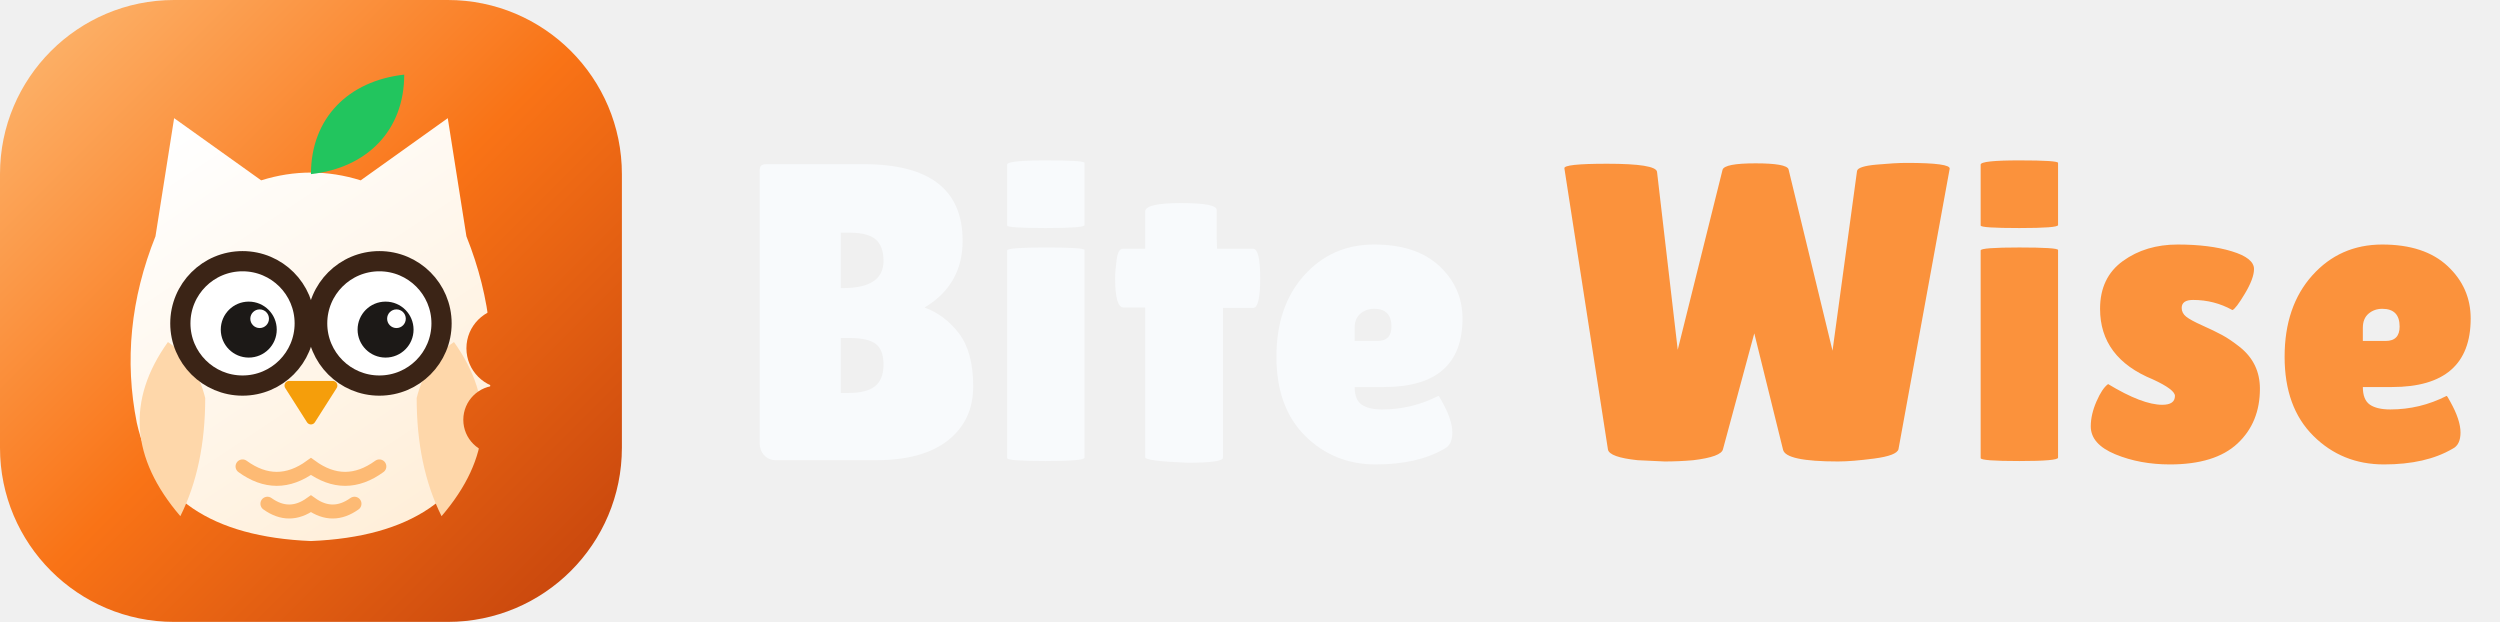
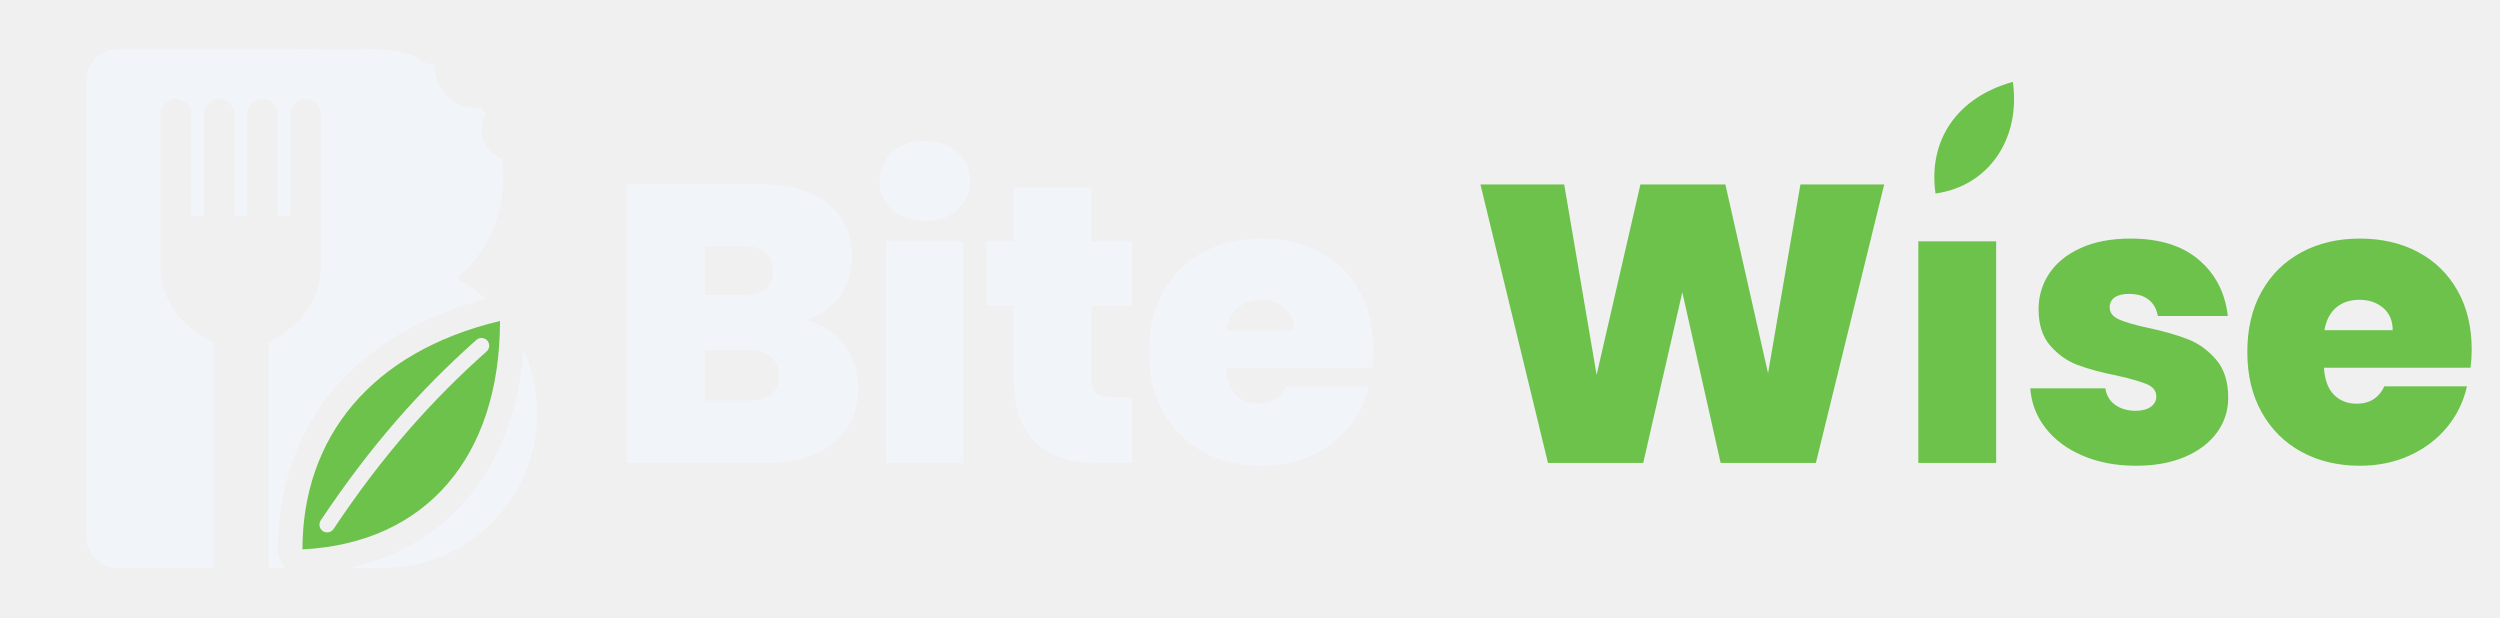
- <svg xmlns="http://www.w3.org/2000/svg" viewBox="0 0 804 200" role="img" aria-label="Bite Wise">
+ <svg xmlns="http://www.w3.org/2000/svg" viewBox="0 0 810 200" role="img" aria-label="Bite Wise">
  <defs>
-     <linearGradient id="logodarkcompactsvg-tile" x1="0" y1="0" x2="200" y2="200" gradientUnits="userSpaceOnUse">
-       <stop offset="0" stop-color="#FDBA74" />
-       <stop offset=".5" stop-color="#F97316" />
-       <stop offset="1" stop-color="#C2410C" />
-     </linearGradient>
-     <linearGradient id="logodarkcompactsvg-body" x1="60" y1="40" x2="150" y2="175" gradientUnits="userSpaceOnUse">
-       <stop offset="0" stop-color="#FFFFFF" />
-       <stop offset="1" stop-color="#FFEDD5" />
-     </linearGradient>
-     <mask id="logodarkcompactsvg-bite" maskUnits="userSpaceOnUse" x="0" y="0" width="200" height="200">
+     <mask id="logodarkcompactsvg-b" maskUnits="userSpaceOnUse" x="0" y="0" width="200" height="200">
+       <rect x="28" y="16" width="84" height="168" rx="10" fill="#fff" />
+       <rect x="96" y="16" width="26" height="84" fill="#fff" />
+       <circle cx="121" cy="58" r="42" fill="#fff" />
+       <rect x="96" y="92" width="30" height="92" fill="#fff" />
+       <circle cx="124" cy="134" r="50" fill="#fff" />
+       <circle cx="154" cy="22" r="13" fill="#000" />
+       <circle cx="166" cy="42" r="10" fill="#000" />
+       <circle cx="141" cy="12" r="9" fill="#000" />
+       <g fill="#000">
+         <rect x="52" y="32" width="10" height="46" rx="5" />
+         <rect x="66" y="32" width="10" height="46" rx="5" />
+         <rect x="80" y="32" width="10" height="46" rx="5" />
+         <rect x="94" y="32" width="10" height="46" rx="5" />
+         <path d="M52 70 L104 70 L104 86 Q104 102 87 111 L87 200 L69 200 L69 111 Q52 102 52 86 Z" />
+       </g>
+       <path d="M98 178 C 98 142, 120 114, 162 104 C 162 148, 138 176, 98 178 Z" fill="#000" stroke="#000" stroke-width="16" stroke-linejoin="round" />
+     </mask>
+     <mask id="logodarkcompactsvg-v" maskUnits="userSpaceOnUse" x="0" y="0" width="200" height="200">
      <rect width="200" height="200" fill="#fff" />
-       <circle cx="163" cy="112" r="13" fill="#000" />
-       <circle cx="160" cy="135" r="11" fill="#000" />
+       <path d="M106 170 C 122 146, 138 128, 156 112" fill="none" stroke="#000" stroke-width="5" stroke-linecap="round" />
    </mask>
  </defs>
-   <rect class="tile" width="200" height="200" rx="56" fill="url(#logodarkcompactsvg-tile)" />
-   <g class="mark">
-     <g class="body" mask="url(#logodarkcompactsvg-bite)">
-       <path d="M50 76 L56 38 L84 58 Q100 53 116 58 L144 38 L150 76 Q162 106 156 136 Q148 172 100 174 Q52 172 44 136 Q38 106 50 76 Z" fill="url(#logodarkcompactsvg-body)" />
-       <path d="M54 110 Q34 138 58 166 Q66 150 66 128 Q63 116 54 110 Z" fill="#FED7AA" />
-       <path d="M146 110 Q166 138 142 166 Q134 150 134 128 Q137 116 146 110 Z" fill="#FED7AA" />
-       <path d="M78 150 q11 8 22 0 q11 8 22 0 M86 162 q7 5 14 0 q7 5 14 0" fill="none" stroke="#FDBA74" stroke-width="4.5" stroke-linecap="round" />
-     </g>
-     <path class="leaf" d="M100 56 C 100 38, 112 26, 130 24 C 130 42, 118 54, 100 56 Z" fill="#22C55E" />
-     <g class="eyes">
-       <circle cx="78" cy="104" r="20" fill="#fff" stroke="#3B2416" stroke-width="6.5" />
-       <circle cx="122" cy="104" r="20" fill="#fff" stroke="#3B2416" stroke-width="6.5" />
-       <path d="M98 101 Q100 97 102 101" fill="none" stroke="#3B2416" stroke-width="5" stroke-linecap="round" />
-       <circle cx="80" cy="106" r="9" fill="#1C1917" />
-       <circle cx="124" cy="106" r="9" fill="#1C1917" />
-       <circle cx="83.5" cy="102.5" r="3" fill="#fff" />
-       <circle cx="127.5" cy="102.5" r="3" fill="#fff" />
-     </g>
-     <path class="beak" d="M93 124 L107 124 L100 135 Z" fill="#F59E0B" stroke="#F59E0B" stroke-width="3" stroke-linejoin="round" />
+   <g class="b">
+     <rect width="200" height="200" fill="#F1F5F9" mask="url(#logodarkcompactsvg-b)" />
  </g>
-   <path class="word1" d="M309.58 77.42L309.58 77.42Q309.58 91.56 297.34 98.90L297.34 98.90Q304 101.35 308.49 107.34Q312.98 113.32 312.98 124.27Q312.98 135.22 304.88 141.61Q296.79 148 281.70 148L281.70 148L249.60 148Q247.29 148 245.79 146.44Q244.30 144.87 244.30 142.29L244.30 142.29L244.30 55.25Q244.30 53.75 244.77 53.28Q245.25 52.80 246.74 52.80L246.74 52.80L277.75 52.80Q309.58 52.80 309.58 77.42ZM273.26 74.83L270.41 74.83L270.41 92.65L271.09 92.65Q284.14 92.65 284.14 83.94L284.14 83.94Q284.14 79.18 281.63 77.01Q279.11 74.83 273.26 74.83L273.26 74.83ZM273.26 108.70L270.41 108.70L270.41 126.38L272.86 126.38Q278.70 126.38 281.42 124.20Q284.14 122.02 284.14 117.26Q284.14 112.50 281.63 110.60Q279.11 108.70 273.26 108.70L273.26 108.70ZM348.79 80.41L348.79 147.18Q348.79 148.27 336.35 148.27Q323.90 148.27 323.90 147.32L323.90 147.32L323.90 80.54Q323.90 79.59 336.35 79.59Q348.79 79.59 348.79 80.41L348.79 80.41ZM348.79 52.39L348.79 72.38Q348.79 73.34 336.35 73.34Q323.90 73.34 323.90 72.52L323.90 72.52L323.90 52.94Q323.90 51.58 336.35 51.58Q348.79 51.58 348.79 52.39L348.79 52.39ZM393.31 99.04L393.31 147.18Q393.31 148.82 381.89 148.82L381.89 148.82Q368.29 148.27 368.29 147.05L368.29 147.05L368.29 98.90L361.35 98.90Q358.63 98.90 358.63 89.52L358.63 89.52Q358.63 87.07 359.11 83.54Q359.58 80 361.08 80L361.08 80L368.29 80L368.29 68.03Q368.29 65.31 379.78 65.31Q391.27 65.31 391.27 67.49L391.27 67.49L391.27 76.19L391.41 80L402.97 80Q405.28 80 405.28 89.52Q405.28 99.04 402.97 99.04L402.97 99.04L393.31 99.04ZM464.49 144.33L464.49 144.33Q455.92 149.36 442.46 149.36Q428.99 149.36 419.74 140.18Q410.50 131 410.50 114.75Q410.50 98.50 419.40 88.57Q428.31 78.64 441.91 78.64Q455.51 78.64 462.92 85.58Q470.34 92.51 470.34 102.44L470.34 102.44Q470.34 124.47 445.04 124.47L445.04 124.47L435.66 124.47Q435.66 128.55 437.90 130.12Q440.14 131.68 444.50 131.68L444.50 131.68Q454.02 131.68 462.58 127.33L462.58 127.33Q462.72 127.19 463.81 129.23L463.81 129.23Q467.07 135.08 467.07 139.09Q467.07 143.10 464.49 144.33ZM447.49 105.02L447.49 105.02Q447.49 99.31 441.91 99.31L441.91 99.31Q439.33 99.31 437.49 100.88Q435.66 102.44 435.66 105.43L435.66 105.43L435.66 109.65L443 109.65Q447.49 109.65 447.49 105.02Z" fill="#F8FAFC" />
-   <path class="word2" d="M517.12 144.60L503.11 54.16Q502.70 52.66 516.85 52.66L516.85 52.66Q532.49 52.66 532.90 55.25L532.90 55.25L539.56 112.50L553.98 54.57Q554.66 52.53 564.58 52.53Q574.51 52.53 575.19 54.43L575.19 54.43L589.34 112.78L597.22 54.98Q597.50 53.48 603.48 52.94Q609.46 52.39 613.14 52.39L613.14 52.39Q627.42 52.39 627.01 54.30L627.01 54.30L610.55 144.46Q610.01 146.50 602.80 147.46Q595.59 148.41 591.10 148.41L591.10 148.41Q574.24 148.41 573.42 144.60L573.42 144.60L564.18 107.20L554.11 144.46Q553.57 146.91 544.59 148L544.59 148Q539.97 148.41 535.34 148.41L535.34 148.41L526.64 148Q517.66 147.05 517.12 144.60L517.12 144.60ZM661.87 80.41L661.87 147.18Q661.87 148.27 649.43 148.27Q636.98 148.27 636.98 147.32L636.98 147.32L636.98 80.54Q636.98 79.59 649.43 79.59Q661.87 79.59 661.87 80.41L661.87 80.41ZM661.87 52.39L661.87 72.38Q661.87 73.34 649.43 73.34Q636.98 73.34 636.98 72.52L636.98 72.52L636.98 52.94Q636.98 51.58 649.43 51.58Q661.87 51.58 661.87 52.39L661.87 52.39ZM677.97 123.52L677.97 123.52Q688.98 130.18 695.38 130.18L695.38 130.18Q699.46 130.18 699.46 127.33L699.46 127.33Q699.46 125.29 692.38 122.02L692.38 122.02Q675.38 115.09 675.38 99.31L675.38 99.31Q675.38 89.25 682.73 83.94Q690.07 78.64 700.34 78.64Q710.61 78.64 717.75 80.82Q724.89 82.99 724.89 86.53L724.89 86.53Q724.89 89.52 721.96 94.42Q719.04 99.31 717.95 99.72L717.95 99.72Q712.10 96.46 705.30 96.46L705.30 96.46Q701.63 96.46 701.63 99.04L701.63 99.04Q701.63 100.67 703.06 101.83Q704.49 102.98 708.30 104.68Q712.10 106.38 714.62 107.74Q717.14 109.10 720.26 111.55L720.26 111.55Q726.79 116.72 726.79 125.02L726.79 125.02Q726.79 135.90 719.58 142.63Q712.38 149.36 697.82 149.36L697.82 149.36Q688.17 149.36 680.28 146.10Q672.39 142.83 672.39 137.12L672.39 137.12Q672.39 133.31 674.23 129.10Q676.06 124.88 677.97 123.52ZM788.72 144.33L788.72 144.33Q780.15 149.36 766.69 149.36Q753.22 149.36 743.98 140.18Q734.73 131 734.73 114.75Q734.73 98.50 743.64 88.57Q752.54 78.64 766.14 78.64Q779.74 78.64 787.16 85.58Q794.57 92.51 794.57 102.44L794.57 102.44Q794.57 124.47 769.27 124.47L769.27 124.47L759.89 124.47Q759.89 128.55 762.13 130.12Q764.38 131.68 768.73 131.68L768.73 131.68Q778.25 131.68 786.82 127.33L786.82 127.33Q786.95 127.19 788.04 129.23L788.04 129.23Q791.30 135.08 791.30 139.09Q791.30 143.10 788.72 144.33ZM771.72 105.02L771.72 105.02Q771.72 99.31 766.14 99.31L766.14 99.31Q763.56 99.31 761.72 100.88Q759.89 102.44 759.89 105.43L759.89 105.43L759.89 109.65L767.23 109.65Q771.72 109.65 771.72 105.02Z" fill="#FB923C" />
+   <g class="leaf">
+     <path d="M98 178 C 98 142, 120 114, 162 104 C 162 148, 138 176, 98 178 Z" fill="#6CC24A" mask="url(#logodarkcompactsvg-v)" />
+   </g>
+   <path class="word1" d="M260.77 103.66Q268.70 105.46 273.38 111.54Q278.05 117.62 278.05 125.42L278.05 125.42Q278.05 136.94 270.11 143.47Q262.18 150 247.84 150L247.84 150L203.17 150L203.17 59.76L246.43 59.76Q260.26 59.76 268.13 65.90Q276 72.05 276 83.18L276 83.18Q276 91.12 271.84 96.43Q267.68 101.74 260.77 103.66L260.77 103.66ZM228.26 79.73L228.26 95.60L240.93 95.60Q250.40 95.60 250.40 87.79L250.40 87.79Q250.40 79.73 240.93 79.73L240.93 79.73L228.26 79.73ZM242.85 129.78Q252.32 129.78 252.32 121.84L252.32 121.84Q252.32 117.74 249.82 115.57Q247.33 113.39 242.72 113.39L242.72 113.39L228.26 113.39L228.26 129.78L242.85 129.78ZM299.73 71.54Q293.07 71.54 289.04 67.89Q285.01 64.24 285.01 58.74L285.01 58.74Q285.01 53.10 289.04 49.39Q293.07 45.68 299.73 45.68L299.73 45.68Q306.26 45.68 310.29 49.39Q314.32 53.10 314.32 58.74L314.32 58.74Q314.32 64.24 310.29 67.89Q306.26 71.54 299.73 71.54L299.73 71.54ZM287.06 78.19L312.14 78.19L312.14 150L287.06 150L287.06 78.19ZM359.55 128.62L366.85 128.62L366.85 150L355.97 150Q328.45 150 328.45 122.74L328.45 122.74L328.45 99.06L319.62 99.06L319.62 78.19L328.45 78.19L328.45 60.78L353.66 60.78L353.66 78.19L366.72 78.19L366.72 99.06L353.66 99.06L353.66 123.12Q353.66 126.06 355.01 127.34Q356.35 128.62 359.55 128.62L359.55 128.62ZM444.98 113.26Q444.98 116.21 444.59 119.15L444.59 119.15L397.10 119.15Q397.49 125.04 400.37 127.92Q403.25 130.80 407.73 130.80L407.73 130.80Q414 130.80 416.69 125.17L416.69 125.17L443.44 125.17Q441.78 132.59 436.98 138.42Q432.18 144.24 424.88 147.57Q417.58 150.90 408.75 150.90L408.75 150.90Q398.13 150.90 389.87 146.42Q381.62 141.94 376.94 133.62Q372.27 125.30 372.27 114.03L372.27 114.03Q372.27 102.77 376.88 94.51Q381.49 86.26 389.74 81.78Q398 77.30 408.75 77.30L408.75 77.30Q419.38 77.30 427.57 81.65Q435.76 86 440.37 94.13Q444.98 102.26 444.98 113.26L444.98 113.26ZM397.23 106.99L419.38 106.99Q419.38 102.38 416.30 99.76Q413.23 97.14 408.62 97.14L408.62 97.14Q404.02 97.14 401.07 99.63Q398.13 102.13 397.23 106.99L397.23 106.99Z" fill="#F1F5F9" />
+   <path class="word2" d="M583.34 59.76L610.48 59.76L588.34 150L557.49 150L545.07 94.70L532.40 150L501.55 150L479.66 59.76L506.80 59.76L517.30 121.46L531.50 59.76L559.02 59.76L572.85 120.94L583.34 59.76ZM621.54 78.19L646.75 78.19L646.75 150L621.54 150L621.54 78.19ZM692.11 150.90Q682.38 150.90 674.77 147.63Q667.15 144.37 662.74 138.67Q658.32 132.98 657.81 125.81L657.81 125.81L682.13 125.81Q682.64 129.26 685.33 131.18Q688.02 133.10 691.98 133.10L691.98 133.10Q695.06 133.10 696.85 131.82Q698.64 130.54 698.64 128.50L698.64 128.50Q698.64 125.81 695.70 124.53Q692.75 123.25 685.97 121.71L685.97 121.71Q678.29 120.18 673.17 118.26Q668.05 116.34 664.27 111.98Q660.50 107.63 660.50 100.21L660.50 100.21Q660.50 93.81 663.95 88.62Q667.41 83.44 674.13 80.37Q680.85 77.30 690.32 77.30L690.32 77.30Q704.40 77.30 712.46 84.21Q720.53 91.12 721.81 102.38L721.81 102.38L699.15 102.38Q698.51 98.93 696.14 97.07Q693.78 95.22 689.81 95.22L689.81 95.22Q686.74 95.22 685.14 96.37Q683.54 97.52 683.54 99.57L683.54 99.57Q683.54 102.13 686.48 103.47Q689.42 104.82 695.95 106.22L695.95 106.22Q703.76 107.89 708.94 109.94Q714.13 111.98 718.03 116.53Q721.94 121.07 721.94 128.88L721.94 128.88Q721.94 135.15 718.29 140.14Q714.64 145.14 707.92 148.02Q701.20 150.90 692.11 150.90L692.11 150.90ZM800.83 113.26Q800.83 116.21 800.45 119.15L800.45 119.15L752.96 119.15Q753.34 125.04 756.22 127.92Q759.10 130.80 763.58 130.80L763.58 130.80Q769.86 130.80 772.54 125.17L772.54 125.17L799.30 125.17Q797.63 132.59 792.83 138.42Q788.03 144.24 780.74 147.57Q773.44 150.90 764.61 150.90L764.61 150.90Q753.98 150.90 745.73 146.42Q737.47 141.94 732.80 133.62Q728.13 125.30 728.13 114.03L728.13 114.03Q728.13 102.77 732.74 94.51Q737.34 86.26 745.60 81.78Q753.86 77.30 764.61 77.30L764.61 77.30Q775.23 77.30 783.42 81.65Q791.62 86 796.22 94.13Q800.83 102.26 800.83 113.26L800.83 113.26ZM753.09 106.99L775.23 106.99Q775.23 102.38 772.16 99.76Q769.09 97.14 764.48 97.14L764.48 97.14Q759.87 97.14 756.93 99.63Q753.98 102.13 753.09 106.99L753.09 106.99Z" fill="#6CC24A" />
+   <g class="ileaf">
+     <path d="M0 0 C 0 -14, 9 -24, 24 -26 C 24 -11, 14 0, 0 0 Z" transform="translate(627.1 62.7) rotate(-8) scale(1.244)" fill="#6CC24A" />
+   </g>
</svg>
